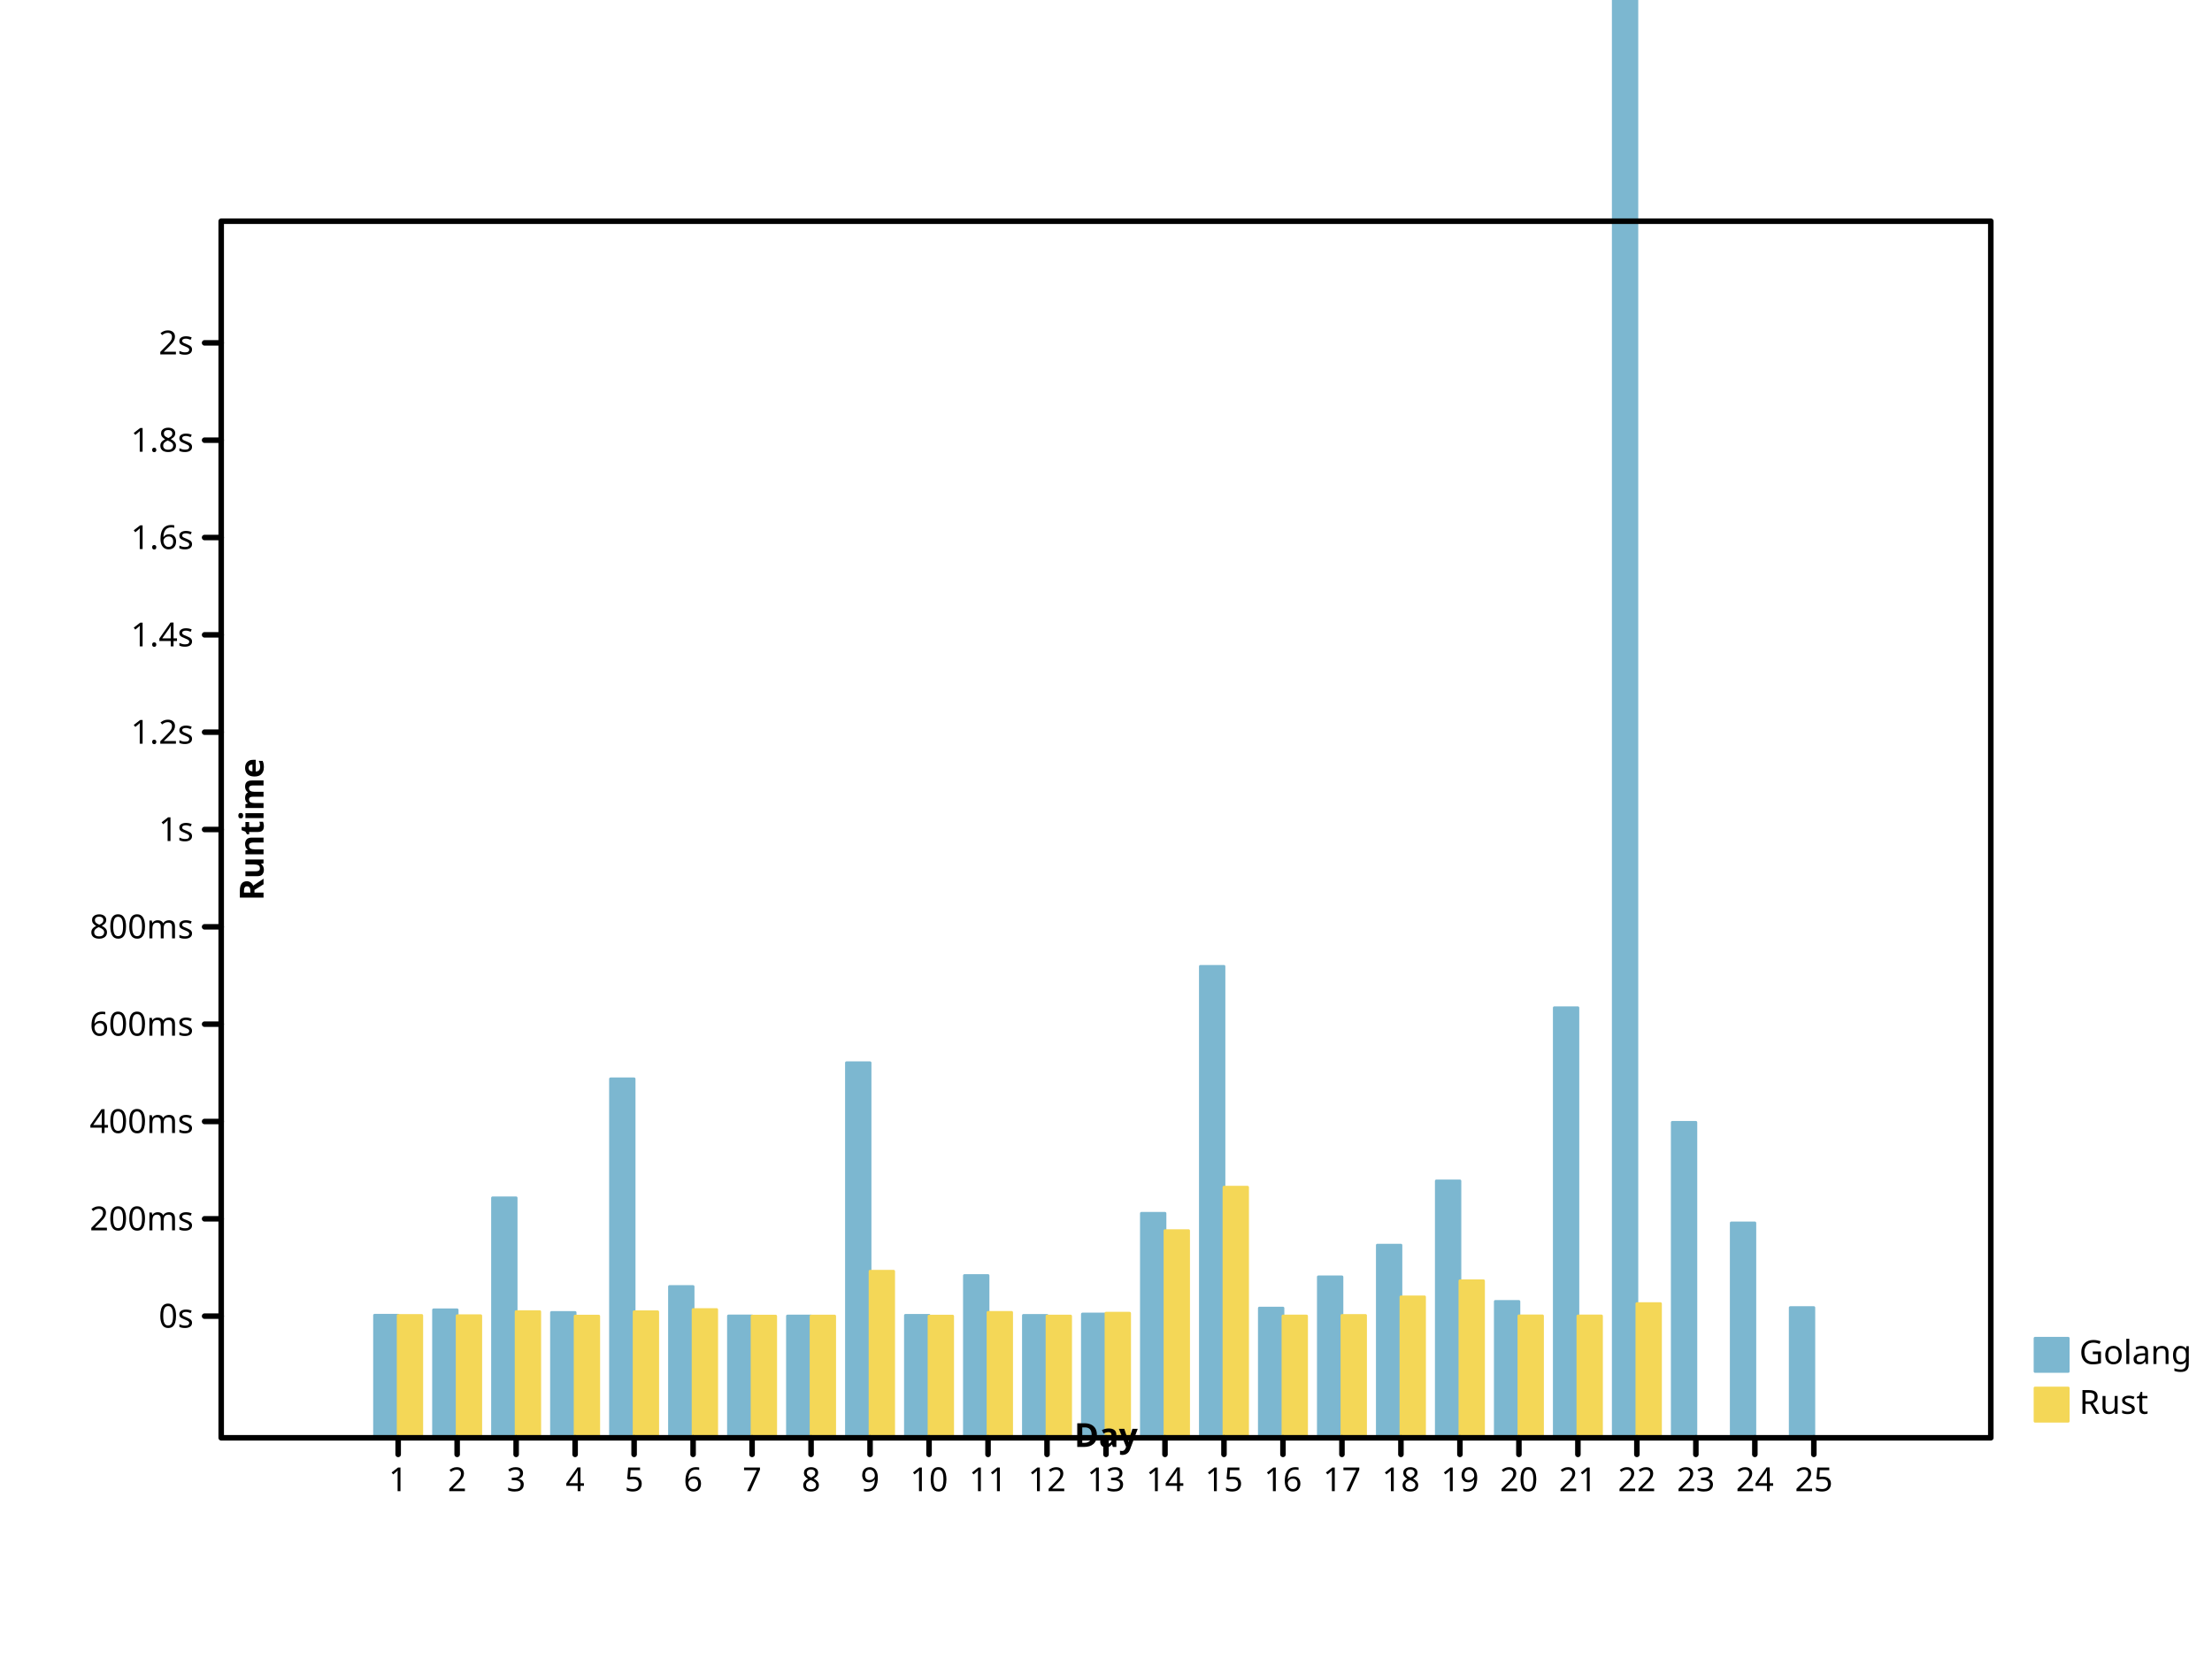
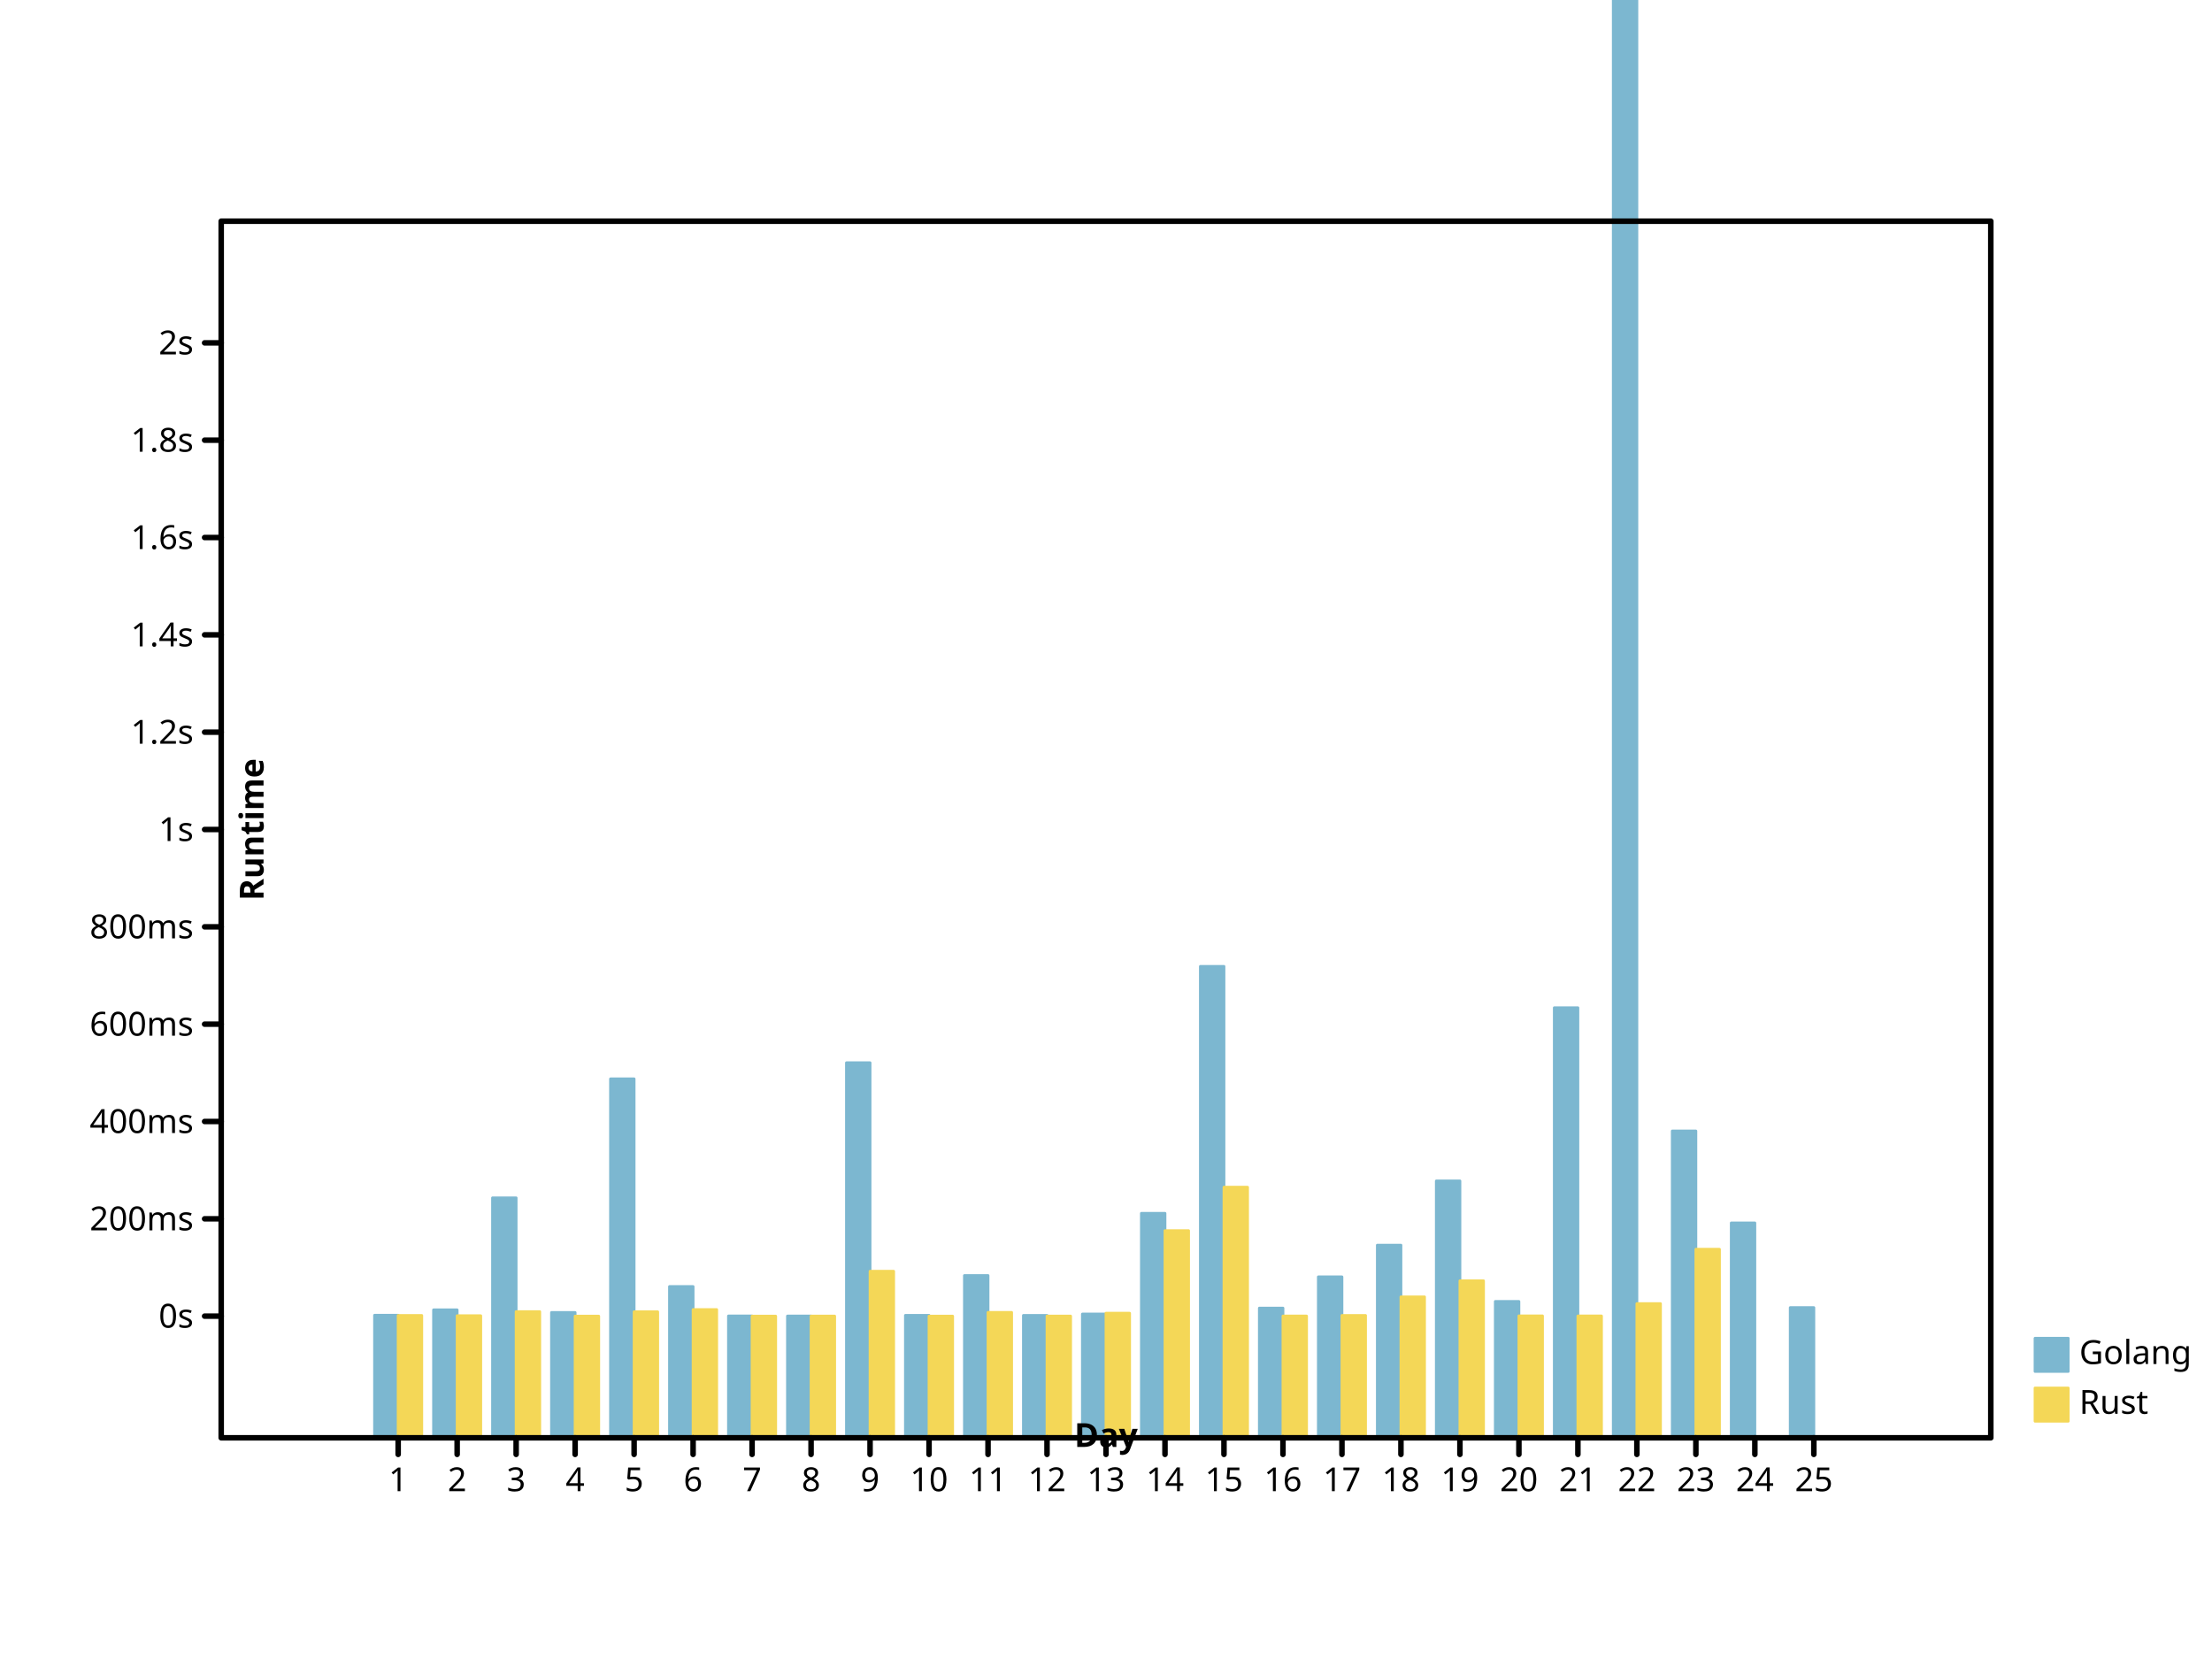
- <svg xmlns="http://www.w3.org/2000/svg" width="800" height="600" viewbox="0 0 800 600" preserveAspectRatio="xMidYMid meet">
+ <svg xmlns="http://www.w3.org/2000/svg" height="600" viewbox="0 0 800 600" preserveAspectRatio="xMidYMid meet" width="800">
  <defs>
-     <marker id="circle" viewBox="0 0 10 10 " refX="5" refY="5" markerUnits="userSpaceOnUse" markerWidth="2%" markerHeight="2%">
-       <circle cy="5" r="3" fill="none" stroke="black" cx="5" />
+     <marker markerHeight="2%" id="circle" viewBox="0 0 10 10 " refX="5" refY="5" markerUnits="userSpaceOnUse" markerWidth="2%">
+       <circle cx="5" cy="5" r="3" fill="none" stroke="black" />
    </marker>
-     <marker id="filled-circle" viewBox="0 0 10 10 " refX="5" refY="5" markerUnits="userSpaceOnUse" markerWidth="2%" markerHeight="2%">
+     <marker refY="5" markerUnits="userSpaceOnUse" markerWidth="2%" markerHeight="2%" id="filled-circle" viewBox="0 0 10 10 " refX="5">
      <circle cx="5" cy="5" r="3" fill="black" stroke="none" />
    </marker>
-     <marker refX="5" refY="5" markerUnits="userSpaceOnUse" markerWidth="2%" markerHeight="2%" id="square" viewBox="0 0 10 10 ">
-       <rect stroke="black" x="2" y="2" width="6" height="6" fill="none" />
+     <marker markerUnits="userSpaceOnUse" markerWidth="2%" markerHeight="2%" id="square" viewBox="0 0 10 10 " refX="5" refY="5">
+       <rect y="2" width="6" height="6" fill="none" stroke="black" x="2" />
    </marker>
-     <marker markerUnits="userSpaceOnUse" markerWidth="2%" markerHeight="2%" id="filled-square" viewBox="0 0 10 10 " refX="5" refY="5">
-       <rect y="2" width="6" height="6" fill="black" stroke="none" x="2" />
+     <marker viewBox="0 0 10 10 " refX="5" refY="5" markerUnits="userSpaceOnUse" markerWidth="2%" markerHeight="2%" id="filled-square">
+       <rect fill="black" stroke="none" x="2" y="2" width="6" height="6" />
    </marker>
  </defs>
-   <g transform="translate(80 520 )scale(1 -1 )" fill="hsl(198, 47%, 65%)" stroke="hsl(198, 47%, 65%)" stroke-width="1px" stroke-linecap="round" stroke-linejoin="round">
-     <rect vector-effect="non-scaling-stroke" x="5.546667e+01" y="0" width="8.533333e+00" height="4.431907e+01" />
-     <rect height="4.627433e+01" vector-effect="non-scaling-stroke" x="7.680000e+01" y="0" width="8.533333e+00" />
-     <rect vector-effect="non-scaling-stroke" x="9.813333e+01" y="0" width="8.533333e+00" height="8.678408e+01" />
+   <g fill="hsl(198, 47%, 65%)" stroke="hsl(198, 47%, 65%)" stroke-width="1px" stroke-linecap="round" stroke-linejoin="round" transform="translate(80 520 )scale(1 -1 )">
+     <rect width="8.533333e+00" height="4.431907e+01" vector-effect="non-scaling-stroke" x="5.546667e+01" y="0" />
+     <rect vector-effect="non-scaling-stroke" x="7.680000e+01" y="0" width="8.533333e+00" height="4.627433e+01" />
+     <rect width="8.533333e+00" height="8.678408e+01" vector-effect="non-scaling-stroke" x="9.813333e+01" y="0" />
    <rect vector-effect="non-scaling-stroke" x="1.194667e+02" y="0" width="8.533333e+00" height="4.532188e+01" />
-     <rect x="1.408000e+02" y="0" width="8.533333e+00" height="1.298190e+02" vector-effect="non-scaling-stroke" />
-     <rect vector-effect="non-scaling-stroke" x="1.621333e+02" y="0" width="8.533333e+00" height="5.470725e+01" />
-     <rect x="1.834667e+02" y="0" width="8.533333e+00" height="4.406522e+01" vector-effect="non-scaling-stroke" />
+     <rect height="1.298190e+02" vector-effect="non-scaling-stroke" x="1.408000e+02" y="0" width="8.533333e+00" />
+     <rect height="5.470725e+01" vector-effect="non-scaling-stroke" x="1.621333e+02" y="0" width="8.533333e+00" />
+     <rect height="4.406522e+01" vector-effect="non-scaling-stroke" x="1.834667e+02" y="0" width="8.533333e+00" />
    <rect x="2.048000e+02" y="0" width="8.533333e+00" height="4.403877e+01" vector-effect="non-scaling-stroke" />
    <rect vector-effect="non-scaling-stroke" x="2.261333e+02" y="0" width="8.533333e+00" height="1.356398e+02" />
-     <rect width="8.533333e+00" height="4.428495e+01" vector-effect="non-scaling-stroke" x="2.474667e+02" y="0" />
-     <rect width="8.533333e+00" height="5.868310e+01" vector-effect="non-scaling-stroke" x="2.688000e+02" y="0" />
-     <rect vector-effect="non-scaling-stroke" x="2.901333e+02" y="0" width="8.533333e+00" height="4.426198e+01" />
-     <rect width="8.533333e+00" height="4.475945e+01" vector-effect="non-scaling-stroke" x="3.114667e+02" y="0" />
-     <rect x="3.328000e+02" y="0" width="8.533333e+00" height="8.119069e+01" vector-effect="non-scaling-stroke" />
+     <rect height="4.428495e+01" vector-effect="non-scaling-stroke" x="2.474667e+02" y="0" width="8.533333e+00" />
+     <rect y="0" width="8.533333e+00" height="5.868310e+01" vector-effect="non-scaling-stroke" x="2.688000e+02" />
+     <rect y="0" width="8.533333e+00" height="4.426198e+01" vector-effect="non-scaling-stroke" x="2.901333e+02" />
+     <rect height="4.475945e+01" vector-effect="non-scaling-stroke" x="3.114667e+02" y="0" width="8.533333e+00" />
+     <rect width="8.533333e+00" height="8.119069e+01" vector-effect="non-scaling-stroke" x="3.328000e+02" y="0" />
    <rect height="1.704952e+02" vector-effect="non-scaling-stroke" x="3.541333e+02" y="0" width="8.533333e+00" />
-     <rect height="4.690639e+01" vector-effect="non-scaling-stroke" x="3.754667e+02" y="0" width="8.533333e+00" />
-     <rect x="3.968000e+02" y="0" width="8.533333e+00" height="5.820347e+01" vector-effect="non-scaling-stroke" />
-     <rect vector-effect="non-scaling-stroke" x="4.181333e+02" y="0" width="8.533333e+00" height="6.967380e+01" />
-     <rect x="4.394667e+02" y="0" width="8.533333e+00" height="9.289713e+01" vector-effect="non-scaling-stroke" />
-     <rect vector-effect="non-scaling-stroke" x="4.608000e+02" y="0" width="8.533333e+00" height="4.931363e+01" />
+     <rect vector-effect="non-scaling-stroke" x="3.754667e+02" y="0" width="8.533333e+00" height="4.690639e+01" />
+     <rect height="5.820347e+01" vector-effect="non-scaling-stroke" x="3.968000e+02" y="0" width="8.533333e+00" />
+     <rect x="4.181333e+02" y="0" width="8.533333e+00" height="6.967380e+01" vector-effect="non-scaling-stroke" />
+     <rect vector-effect="non-scaling-stroke" x="4.394667e+02" y="0" width="8.533333e+00" height="9.289713e+01" />
+     <rect y="0" width="8.533333e+00" height="4.931363e+01" vector-effect="non-scaling-stroke" x="4.608000e+02" />
    <rect vector-effect="non-scaling-stroke" x="4.821333e+02" y="0" width="8.533333e+00" height="1.555352e+02" />
-     <rect height="1.179469e+03" vector-effect="non-scaling-stroke" x="5.034667e+02" y="0" width="8.533333e+00" />
-     <rect vector-effect="non-scaling-stroke" x="5.248000e+02" y="0" width="8.533333e+00" height="1.140808e+02" />
-     <rect x="5.461333e+02" y="0" width="8.533333e+00" height="7.770617e+01" vector-effect="non-scaling-stroke" />
-     <rect y="0" width="8.533333e+00" height="4.708769e+01" vector-effect="non-scaling-stroke" x="5.674667e+02" />
+     <rect width="8.533333e+00" height="1.316755e+03" vector-effect="non-scaling-stroke" x="5.034667e+02" y="0" />
+     <rect x="5.248000e+02" y="0" width="8.533333e+00" height="1.109633e+02" vector-effect="non-scaling-stroke" />
+     <rect y="0" width="8.533333e+00" height="7.770617e+01" vector-effect="non-scaling-stroke" x="5.461333e+02" />
+     <rect vector-effect="non-scaling-stroke" x="5.674667e+02" y="0" width="8.533333e+00" height="4.708769e+01" />
  </g>
-   <g stroke="hsl(49, 88%, 65%)" stroke-width="1px" stroke-linecap="round" stroke-linejoin="round" transform="translate(80 520 )scale(1 -1 )" fill="hsl(49, 88%, 65%)">
-     <rect width="8.533333e+00" height="4.424245e+01" vector-effect="non-scaling-stroke" x="64" y="0" />
-     <rect vector-effect="non-scaling-stroke" x="8.533333e+01" y="0" width="8.533333e+00" height="4.414333e+01" />
-     <rect vector-effect="non-scaling-stroke" x="1.066667e+02" y="0" width="8.533333e+00" height="4.563030e+01" />
-     <rect vector-effect="non-scaling-stroke" x="128" y="0" width="8.533333e+00" height="4.400488e+01" />
-     <rect vector-effect="non-scaling-stroke" x="1.493333e+02" y="0" width="8.533333e+00" height="4.557232e+01" />
-     <rect vector-effect="non-scaling-stroke" x="1.706667e+02" y="0" width="8.533333e+00" height="4.637456e+01" />
-     <rect y="0" width="8.533333e+00" height="4.400178e+01" vector-effect="non-scaling-stroke" x="192" />
-     <rect width="8.533333e+00" height="4.402469e+01" vector-effect="non-scaling-stroke" x="2.133333e+02" y="0" />
-     <rect x="2.346667e+02" y="0" width="8.533333e+00" height="6.023544e+01" vector-effect="non-scaling-stroke" />
-     <rect y="0" width="8.533333e+00" height="4.400222e+01" vector-effect="non-scaling-stroke" x="2.560000e+02" />
-     <rect x="2.773333e+02" y="0" width="8.533333e+00" height="4.535219e+01" vector-effect="non-scaling-stroke" />
+   <g stroke-linejoin="round" transform="translate(80 520 )scale(1 -1 )" fill="hsl(49, 88%, 65%)" stroke="hsl(49, 88%, 65%)" stroke-width="1px" stroke-linecap="round">
+     <rect x="64" y="0" width="8.533333e+00" height="4.424245e+01" vector-effect="non-scaling-stroke" />
+     <rect x="8.533333e+01" y="0" width="8.533333e+00" height="4.414333e+01" vector-effect="non-scaling-stroke" />
+     <rect x="1.066667e+02" y="0" width="8.533333e+00" height="4.563030e+01" vector-effect="non-scaling-stroke" />
+     <rect y="0" width="8.533333e+00" height="4.400488e+01" vector-effect="non-scaling-stroke" x="128" />
+     <rect x="1.493333e+02" y="0" width="8.533333e+00" height="4.557232e+01" vector-effect="non-scaling-stroke" />
+     <rect y="0" width="8.533333e+00" height="4.637456e+01" vector-effect="non-scaling-stroke" x="1.706667e+02" />
+     <rect vector-effect="non-scaling-stroke" x="192" y="0" width="8.533333e+00" height="4.400178e+01" />
+     <rect x="2.133333e+02" y="0" width="8.533333e+00" height="4.402469e+01" vector-effect="non-scaling-stroke" />
+     <rect vector-effect="non-scaling-stroke" x="2.346667e+02" y="0" width="8.533333e+00" height="6.023544e+01" />
+     <rect width="8.533333e+00" height="4.400222e+01" vector-effect="non-scaling-stroke" x="2.560000e+02" y="0" />
+     <rect height="4.535219e+01" vector-effect="non-scaling-stroke" x="2.773333e+02" y="0" width="8.533333e+00" />
    <rect vector-effect="non-scaling-stroke" x="2.986667e+02" y="0" width="8.533333e+00" height="4.402753e+01" />
    <rect vector-effect="non-scaling-stroke" x="320" y="0" width="8.533333e+00" height="4.506115e+01" />
    <rect width="8.533333e+00" height="7.492114e+01" vector-effect="non-scaling-stroke" x="3.413333e+02" y="0" />
-     <rect y="0" width="8.533333e+00" height="9.063075e+01" vector-effect="non-scaling-stroke" x="3.626667e+02" />
-     <rect width="8.533333e+00" height="4.403726e+01" vector-effect="non-scaling-stroke" x="384" y="0" />
-     <rect x="4.053333e+02" y="0" width="8.533333e+00" height="4.424348e+01" vector-effect="non-scaling-stroke" />
+     <rect x="3.626667e+02" y="0" width="8.533333e+00" height="9.063075e+01" vector-effect="non-scaling-stroke" />
+     <rect vector-effect="non-scaling-stroke" x="384" y="0" width="8.533333e+00" height="4.403726e+01" />
+     <rect vector-effect="non-scaling-stroke" x="4.053333e+02" y="0" width="8.533333e+00" height="4.424348e+01" />
    <rect y="0" width="8.533333e+00" height="5.096679e+01" vector-effect="non-scaling-stroke" x="4.266667e+02" />
-     <rect y="0" width="8.533333e+00" height="5.677751e+01" vector-effect="non-scaling-stroke" x="448" />
-     <rect x="4.693333e+02" y="0" width="8.533333e+00" height="4.409174e+01" vector-effect="non-scaling-stroke" />
+     <rect x="448" y="0" width="8.533333e+00" height="5.677751e+01" vector-effect="non-scaling-stroke" />
+     <rect height="4.409174e+01" vector-effect="non-scaling-stroke" x="4.693333e+02" y="0" width="8.533333e+00" />
    <rect vector-effect="non-scaling-stroke" x="4.906667e+02" y="0" width="8.533333e+00" height="4.406372e+01" />
-     <rect vector-effect="non-scaling-stroke" x="512" y="0" width="8.533333e+00" height="4.852196e+01" />
+     <rect height="4.852196e+01" vector-effect="non-scaling-stroke" x="512" y="0" width="8.533333e+00" />
+     <rect x="5.333333e+02" y="0" width="8.533333e+00" height="6.819049e+01" vector-effect="non-scaling-stroke" />
  </g>
-   <g text-anchor="start" stroke="hsl(198, 47%, 65%)" stroke-linejoin="round" font-size="12px" dominant-baseline="hanging" fill="hsl(198, 47%, 65%)" font-style="normal" font-weight="normal" stroke-width="1px" stroke-linecap="round" font-family="sans-serif">
-     <rect y="484" width="12" height="12" vector-effect="non-scaling-stroke" x="736" />
-     <g fill="black" stroke="black">
-       <text stroke="none" vector-effect="non-scaling-stroke" x="752" y="484" dominant-baseline="hanging">Golang</text>
+   <g dominant-baseline="hanging" font-weight="normal" stroke-linecap="round" font-family="sans-serif" text-anchor="start" font-style="normal" stroke="hsl(198, 47%, 65%)" fill="hsl(198, 47%, 65%)" stroke-width="1px" stroke-linejoin="round" font-size="12px">
+     <rect x="736" y="484" width="12" height="12" vector-effect="non-scaling-stroke" />
+     <g stroke="black" fill="black">
+       <text x="752" y="484" dominant-baseline="hanging" stroke="none" vector-effect="non-scaling-stroke">Golang</text>
    </g>
-     <g stroke="hsl(49, 88%, 65%)" font-size="12px" font-weight="normal" font-family="sans-serif" font-style="normal" dominant-baseline="hanging" fill="hsl(49, 88%, 65%)" stroke-linejoin="round" text-anchor="start" stroke-width="1px" stroke-linecap="round">
-       <rect y="502" width="12" height="12" vector-effect="non-scaling-stroke" x="736" />
-       <g fill="black" stroke="black">
-         <text dominant-baseline="hanging" stroke="none" vector-effect="non-scaling-stroke" x="752" y="502">Rust</text>
-         <g stroke-linejoin="round" font-size="12px" stroke-linecap="round" stroke-width="2px" fill="none" font-weight="normal" text-anchor="start" font-style="normal" font-family="sans-serif" dominant-baseline="hanging">
-           <rect x="80" y="80" width="640" height="440" vector-effect="non-scaling-stroke" />
+     <g font-family="sans-serif" text-anchor="start" dominant-baseline="hanging" fill="hsl(49, 88%, 65%)" stroke-width="1px" stroke-linecap="round" stroke-linejoin="round" font-size="12px" font-style="normal" font-weight="normal" stroke="hsl(49, 88%, 65%)">
+       <rect vector-effect="non-scaling-stroke" x="736" y="502" width="12" height="12" />
+       <g stroke="black" fill="black">
+         <text x="752" y="502" dominant-baseline="hanging" stroke="none" vector-effect="non-scaling-stroke">Rust</text>
+         <g font-weight="normal" stroke-width="2px" stroke-linejoin="round" text-anchor="start" dominant-baseline="hanging" font-size="12px" font-style="normal" stroke-linecap="round" font-family="sans-serif" fill="none">
+           <rect height="440" vector-effect="non-scaling-stroke" x="80" y="80" width="640" />
        </g>
-         <g stroke-width="2px" stroke-linejoin="round" font-size="12px" dominant-baseline="hanging" font-style="normal" font-family="sans-serif" font-weight="normal" text-anchor="start" transform="translate(80 520 )scale(1 -1 )" stroke="black" fill="none" stroke-linecap="round">
+         <g font-size="12px" transform="translate(80 520 )scale(1 -1 )" font-family="sans-serif" text-anchor="start" dominant-baseline="hanging" stroke="black" stroke-linecap="round" font-style="normal" font-weight="normal" fill="none" stroke-width="2px" stroke-linejoin="round">
          <path vector-effect="non-scaling-stroke" d="M64,0 L64,-6 M8.533333e+01,0 L8.533333e+01,-6 M1.066667e+02,0 L1.066667e+02,-6 M128,0 L128,-6 M1.493333e+02,0 L1.493333e+02,-6 M1.706667e+02,0 L1.706667e+02,-6 M192,0 L192,-6 M2.133333e+02,0 L2.133333e+02,-6 M2.346667e+02,0 L2.346667e+02,-6 M256,0 L256,-6 M2.773333e+02,0 L2.773333e+02,-6 M2.986667e+02,0 L2.986667e+02,-6 M320,0 L320,-6 M3.413333e+02,0 L3.413333e+02,-6 M3.626667e+02,0 L3.626667e+02,-6 M384,0 L384,-6 M4.053333e+02,0 L4.053333e+02,-6 M4.266667e+02,0 L4.266667e+02,-6 M448,0 L448,-6 M4.693333e+02,0 L4.693333e+02,-6 M4.906667e+02,0 L4.906667e+02,-6 M512,0 L512,-6 M5.333333e+02,0 L5.333333e+02,-6 M5.546667e+02,0 L5.546667e+02,-6 M576,0 L576,-6 " />
        </g>
-         <g text-anchor="middle" transform="translate(80 520 )scale(1 1 )" stroke-width="2px" font-style="normal" fill="black" stroke-linejoin="round" font-weight="normal" stroke-linecap="round" font-family="sans-serif" dominant-baseline="hanging" stroke="black" font-size="12px">
+         <g stroke-width="2px" stroke-linejoin="round" stroke="black" font-family="sans-serif" fill="black" stroke-linecap="round" font-size="12px" font-style="normal" font-weight="normal" text-anchor="middle" dominant-baseline="hanging" transform="translate(80 520 )scale(1 1 )">
          <text dominant-baseline="hanging" stroke="none" vector-effect="non-scaling-stroke" x="64" y="10">1</text>
-           <text dominant-baseline="hanging" stroke="none" vector-effect="non-scaling-stroke" x="8.533333e+01" y="10">2</text>
+           <text vector-effect="non-scaling-stroke" x="8.533333e+01" y="10" dominant-baseline="hanging" stroke="none">2</text>
          <text stroke="none" vector-effect="non-scaling-stroke" x="1.066667e+02" y="10" dominant-baseline="hanging">3</text>
-           <text stroke="none" vector-effect="non-scaling-stroke" x="128" y="10" dominant-baseline="hanging">4</text>
-           <text vector-effect="non-scaling-stroke" x="1.493333e+02" y="10" dominant-baseline="hanging" stroke="none">5</text>
-           <text y="10" dominant-baseline="hanging" stroke="none" vector-effect="non-scaling-stroke" x="1.706667e+02">6</text>
-           <text stroke="none" vector-effect="non-scaling-stroke" x="192" y="10" dominant-baseline="hanging">7</text>
-           <text stroke="none" vector-effect="non-scaling-stroke" x="2.133333e+02" y="10" dominant-baseline="hanging">8</text>
-           <text y="10" dominant-baseline="hanging" stroke="none" vector-effect="non-scaling-stroke" x="2.346667e+02">9</text>
-           <text vector-effect="non-scaling-stroke" x="256" y="10" dominant-baseline="hanging" stroke="none">10</text>
+           <text x="128" y="10" dominant-baseline="hanging" stroke="none" vector-effect="non-scaling-stroke">4</text>
+           <text dominant-baseline="hanging" stroke="none" vector-effect="non-scaling-stroke" x="1.493333e+02" y="10">5</text>
+           <text stroke="none" vector-effect="non-scaling-stroke" x="1.706667e+02" y="10" dominant-baseline="hanging">6</text>
+           <text y="10" dominant-baseline="hanging" stroke="none" vector-effect="non-scaling-stroke" x="192">7</text>
+           <text dominant-baseline="hanging" stroke="none" vector-effect="non-scaling-stroke" x="2.133333e+02" y="10">8</text>
+           <text stroke="none" vector-effect="non-scaling-stroke" x="2.346667e+02" y="10" dominant-baseline="hanging">9</text>
+           <text y="10" dominant-baseline="hanging" stroke="none" vector-effect="non-scaling-stroke" x="256">10</text>
          <text dominant-baseline="hanging" stroke="none" vector-effect="non-scaling-stroke" x="2.773333e+02" y="10">11</text>
-           <text dominant-baseline="hanging" stroke="none" vector-effect="non-scaling-stroke" x="2.986667e+02" y="10">12</text>
-           <text x="320" y="10" dominant-baseline="hanging" stroke="none" vector-effect="non-scaling-stroke">13</text>
-           <text stroke="none" vector-effect="non-scaling-stroke" x="3.413333e+02" y="10" dominant-baseline="hanging">14</text>
-           <text stroke="none" vector-effect="non-scaling-stroke" x="3.626667e+02" y="10" dominant-baseline="hanging">15</text>
-           <text y="10" dominant-baseline="hanging" stroke="none" vector-effect="non-scaling-stroke" x="384">16</text>
+           <text x="2.986667e+02" y="10" dominant-baseline="hanging" stroke="none" vector-effect="non-scaling-stroke">12</text>
+           <text stroke="none" vector-effect="non-scaling-stroke" x="320" y="10" dominant-baseline="hanging">13</text>
+           <text y="10" dominant-baseline="hanging" stroke="none" vector-effect="non-scaling-stroke" x="3.413333e+02">14</text>
+           <text x="3.626667e+02" y="10" dominant-baseline="hanging" stroke="none" vector-effect="non-scaling-stroke">15</text>
+           <text stroke="none" vector-effect="non-scaling-stroke" x="384" y="10" dominant-baseline="hanging">16</text>
          <text stroke="none" vector-effect="non-scaling-stroke" x="4.053333e+02" y="10" dominant-baseline="hanging">17</text>
-           <text dominant-baseline="hanging" stroke="none" vector-effect="non-scaling-stroke" x="4.266667e+02" y="10">18</text>
-           <text stroke="none" vector-effect="non-scaling-stroke" x="448" y="10" dominant-baseline="hanging">19</text>
-           <text x="4.693333e+02" y="10" dominant-baseline="hanging" stroke="none" vector-effect="non-scaling-stroke">20</text>
-           <text x="4.906667e+02" y="10" dominant-baseline="hanging" stroke="none" vector-effect="non-scaling-stroke">21</text>
+           <text x="4.266667e+02" y="10" dominant-baseline="hanging" stroke="none" vector-effect="non-scaling-stroke">18</text>
+           <text x="448" y="10" dominant-baseline="hanging" stroke="none" vector-effect="non-scaling-stroke">19</text>
+           <text vector-effect="non-scaling-stroke" x="4.693333e+02" y="10" dominant-baseline="hanging" stroke="none">20</text>
+           <text stroke="none" vector-effect="non-scaling-stroke" x="4.906667e+02" y="10" dominant-baseline="hanging">21</text>
          <text stroke="none" vector-effect="non-scaling-stroke" x="512" y="10" dominant-baseline="hanging">22</text>
-           <text stroke="none" vector-effect="non-scaling-stroke" x="5.333333e+02" y="10" dominant-baseline="hanging">23</text>
-           <text stroke="none" vector-effect="non-scaling-stroke" x="5.546667e+02" y="10" dominant-baseline="hanging">24</text>
-           <text x="576" y="10" dominant-baseline="hanging" stroke="none" vector-effect="non-scaling-stroke">25</text>
+           <text y="10" dominant-baseline="hanging" stroke="none" vector-effect="non-scaling-stroke" x="5.333333e+02">23</text>
+           <text vector-effect="non-scaling-stroke" x="5.546667e+02" y="10" dominant-baseline="hanging" stroke="none">24</text>
+           <text stroke="none" vector-effect="non-scaling-stroke" x="576" y="10" dominant-baseline="hanging">25</text>
        </g>
-         <g font-family="sans-serif" font-style="normal" font-weight="bold" text-anchor="middle" stroke-width="2px" font-size="12px" transform="translate(80 520 )scale(1 1 )rotate(0 0 0 )" stroke-linecap="round" stroke-linejoin="round" dominant-baseline="baseline" fill="black" stroke="black">
+         <g stroke-width="2px" stroke-linejoin="round" font-size="12px" font-weight="bold" font-family="sans-serif" fill="black" font-style="normal" stroke="black" stroke-linecap="round" text-anchor="middle" dominant-baseline="baseline" transform="translate(80 520 )scale(1 1 )rotate(0 0 0 )">
          <text stroke="none" vector-effect="non-scaling-stroke" x="320" y="-6" dominant-baseline="baseline">Day</text>
        </g>
-         <g transform="translate(80 520 )scale(1 -1 )" stroke-width="2px" fill="black" stroke="black" font-size="12px" font-weight="bold" text-anchor="middle" stroke-linecap="round" font-family="sans-serif" font-style="normal" dominant-baseline="baseline" stroke-linejoin="round">
-           <path vector-effect="non-scaling-stroke" d="M0,44 L-6,44 M0,7.920000e+01 L-6,7.920000e+01 M0,1.144000e+02 L-6,1.144000e+02 M0,1.496000e+02 L-6,1.496000e+02 M0,1.848000e+02 L-6,1.848000e+02 M0,220 L-6,220 M0,2.552000e+02 L-6,2.552000e+02 M0,2.904000e+02 L-6,2.904000e+02 M0,3.256000e+02 L-6,3.256000e+02 M0,3.608000e+02 L-6,3.608000e+02 M0,396 L-6,396 " />
+         <g stroke-linejoin="round" font-weight="bold" text-anchor="middle" transform="translate(80 520 )scale(1 -1 )" fill="black" font-size="12px" font-style="normal" stroke="black" stroke-linecap="round" font-family="sans-serif" dominant-baseline="baseline" stroke-width="2px">
+           <path d="M0,44 L-6,44 M0,7.920000e+01 L-6,7.920000e+01 M0,1.144000e+02 L-6,1.144000e+02 M0,1.496000e+02 L-6,1.496000e+02 M0,1.848000e+02 L-6,1.848000e+02 M0,220 L-6,220 M0,2.552000e+02 L-6,2.552000e+02 M0,2.904000e+02 L-6,2.904000e+02 M0,3.256000e+02 L-6,3.256000e+02 M0,3.608000e+02 L-6,3.608000e+02 M0,396 L-6,396 " vector-effect="non-scaling-stroke" />
        </g>
-         <g transform="translate(80 520 )scale(1 1 )" stroke-width="2px" stroke-linecap="round" dominant-baseline="middle" fill="black" stroke="black" stroke-linejoin="round" font-weight="normal" font-family="sans-serif" font-style="normal" font-size="12px" text-anchor="end">
-           <text stroke="none" vector-effect="non-scaling-stroke" x="-10" y="-44" dominant-baseline="middle">0s</text>
-           <text stroke="none" vector-effect="non-scaling-stroke" x="-10" y="-7.920000e+01" dominant-baseline="middle">200ms</text>
-           <text y="-1.144000e+02" dominant-baseline="middle" stroke="none" vector-effect="non-scaling-stroke" x="-10">400ms</text>
-           <text x="-10" y="-1.496000e+02" dominant-baseline="middle" stroke="none" vector-effect="non-scaling-stroke">600ms</text>
-           <text vector-effect="non-scaling-stroke" x="-10" y="-1.848000e+02" dominant-baseline="middle" stroke="none">800ms</text>
-           <text x="-10" y="-220" dominant-baseline="middle" stroke="none" vector-effect="non-scaling-stroke">1s</text>
+         <g text-anchor="end" dominant-baseline="middle" transform="translate(80 520 )scale(1 1 )" stroke="black" stroke-width="2px" stroke-linejoin="round" stroke-linecap="round" font-family="sans-serif" font-size="12px" font-style="normal" font-weight="normal" fill="black">
+           <text dominant-baseline="middle" stroke="none" vector-effect="non-scaling-stroke" x="-10" y="-44">0s</text>
+           <text dominant-baseline="middle" stroke="none" vector-effect="non-scaling-stroke" x="-10" y="-7.920000e+01">200ms</text>
+           <text dominant-baseline="middle" stroke="none" vector-effect="non-scaling-stroke" x="-10" y="-1.144000e+02">400ms</text>
+           <text dominant-baseline="middle" stroke="none" vector-effect="non-scaling-stroke" x="-10" y="-1.496000e+02">600ms</text>
+           <text stroke="none" vector-effect="non-scaling-stroke" x="-10" y="-1.848000e+02" dominant-baseline="middle">800ms</text>
+           <text y="-220" dominant-baseline="middle" stroke="none" vector-effect="non-scaling-stroke" x="-10">1s</text>
          <text y="-2.552000e+02" dominant-baseline="middle" stroke="none" vector-effect="non-scaling-stroke" x="-10">1.2s</text>
-           <text stroke="none" vector-effect="non-scaling-stroke" x="-10" y="-2.904000e+02" dominant-baseline="middle">1.4s</text>
-           <text x="-10" y="-3.256000e+02" dominant-baseline="middle" stroke="none" vector-effect="non-scaling-stroke">1.6s</text>
-           <text stroke="none" vector-effect="non-scaling-stroke" x="-10" y="-3.608000e+02" dominant-baseline="middle">1.8s</text>
-           <text stroke="none" vector-effect="non-scaling-stroke" x="-10" y="-396" dominant-baseline="middle">2s</text>
+           <text dominant-baseline="middle" stroke="none" vector-effect="non-scaling-stroke" x="-10" y="-2.904000e+02">1.4s</text>
+           <text stroke="none" vector-effect="non-scaling-stroke" x="-10" y="-3.256000e+02" dominant-baseline="middle">1.6s</text>
+           <text dominant-baseline="middle" stroke="none" vector-effect="non-scaling-stroke" x="-10" y="-3.608000e+02">1.8s</text>
+           <text y="-396" dominant-baseline="middle" stroke="none" vector-effect="non-scaling-stroke" x="-10">2s</text>
        </g>
-         <g fill="black" stroke-linejoin="round" stroke-width="2px" stroke-linecap="round" font-family="sans-serif" stroke="black" font-size="12px" dominant-baseline="hanging" text-anchor="middle" transform="translate(80 520 )scale(1 1 )rotate(-90 0 0 )" font-style="normal" font-weight="bold">
-           <text x="220" y="6" dominant-baseline="hanging" stroke="none" vector-effect="non-scaling-stroke">Runtime</text>
+         <g stroke-width="2px" stroke-linejoin="round" font-size="12px" stroke-linecap="round" dominant-baseline="hanging" fill="black" font-weight="bold" stroke="black" font-family="sans-serif" text-anchor="middle" transform="translate(80 520 )scale(1 1 )rotate(-90 0 0 )" font-style="normal">
+           <text y="6" dominant-baseline="hanging" stroke="none" vector-effect="non-scaling-stroke" x="220">Runtime</text>
        </g>
      </g>
    </g>
  </g>
</svg>
